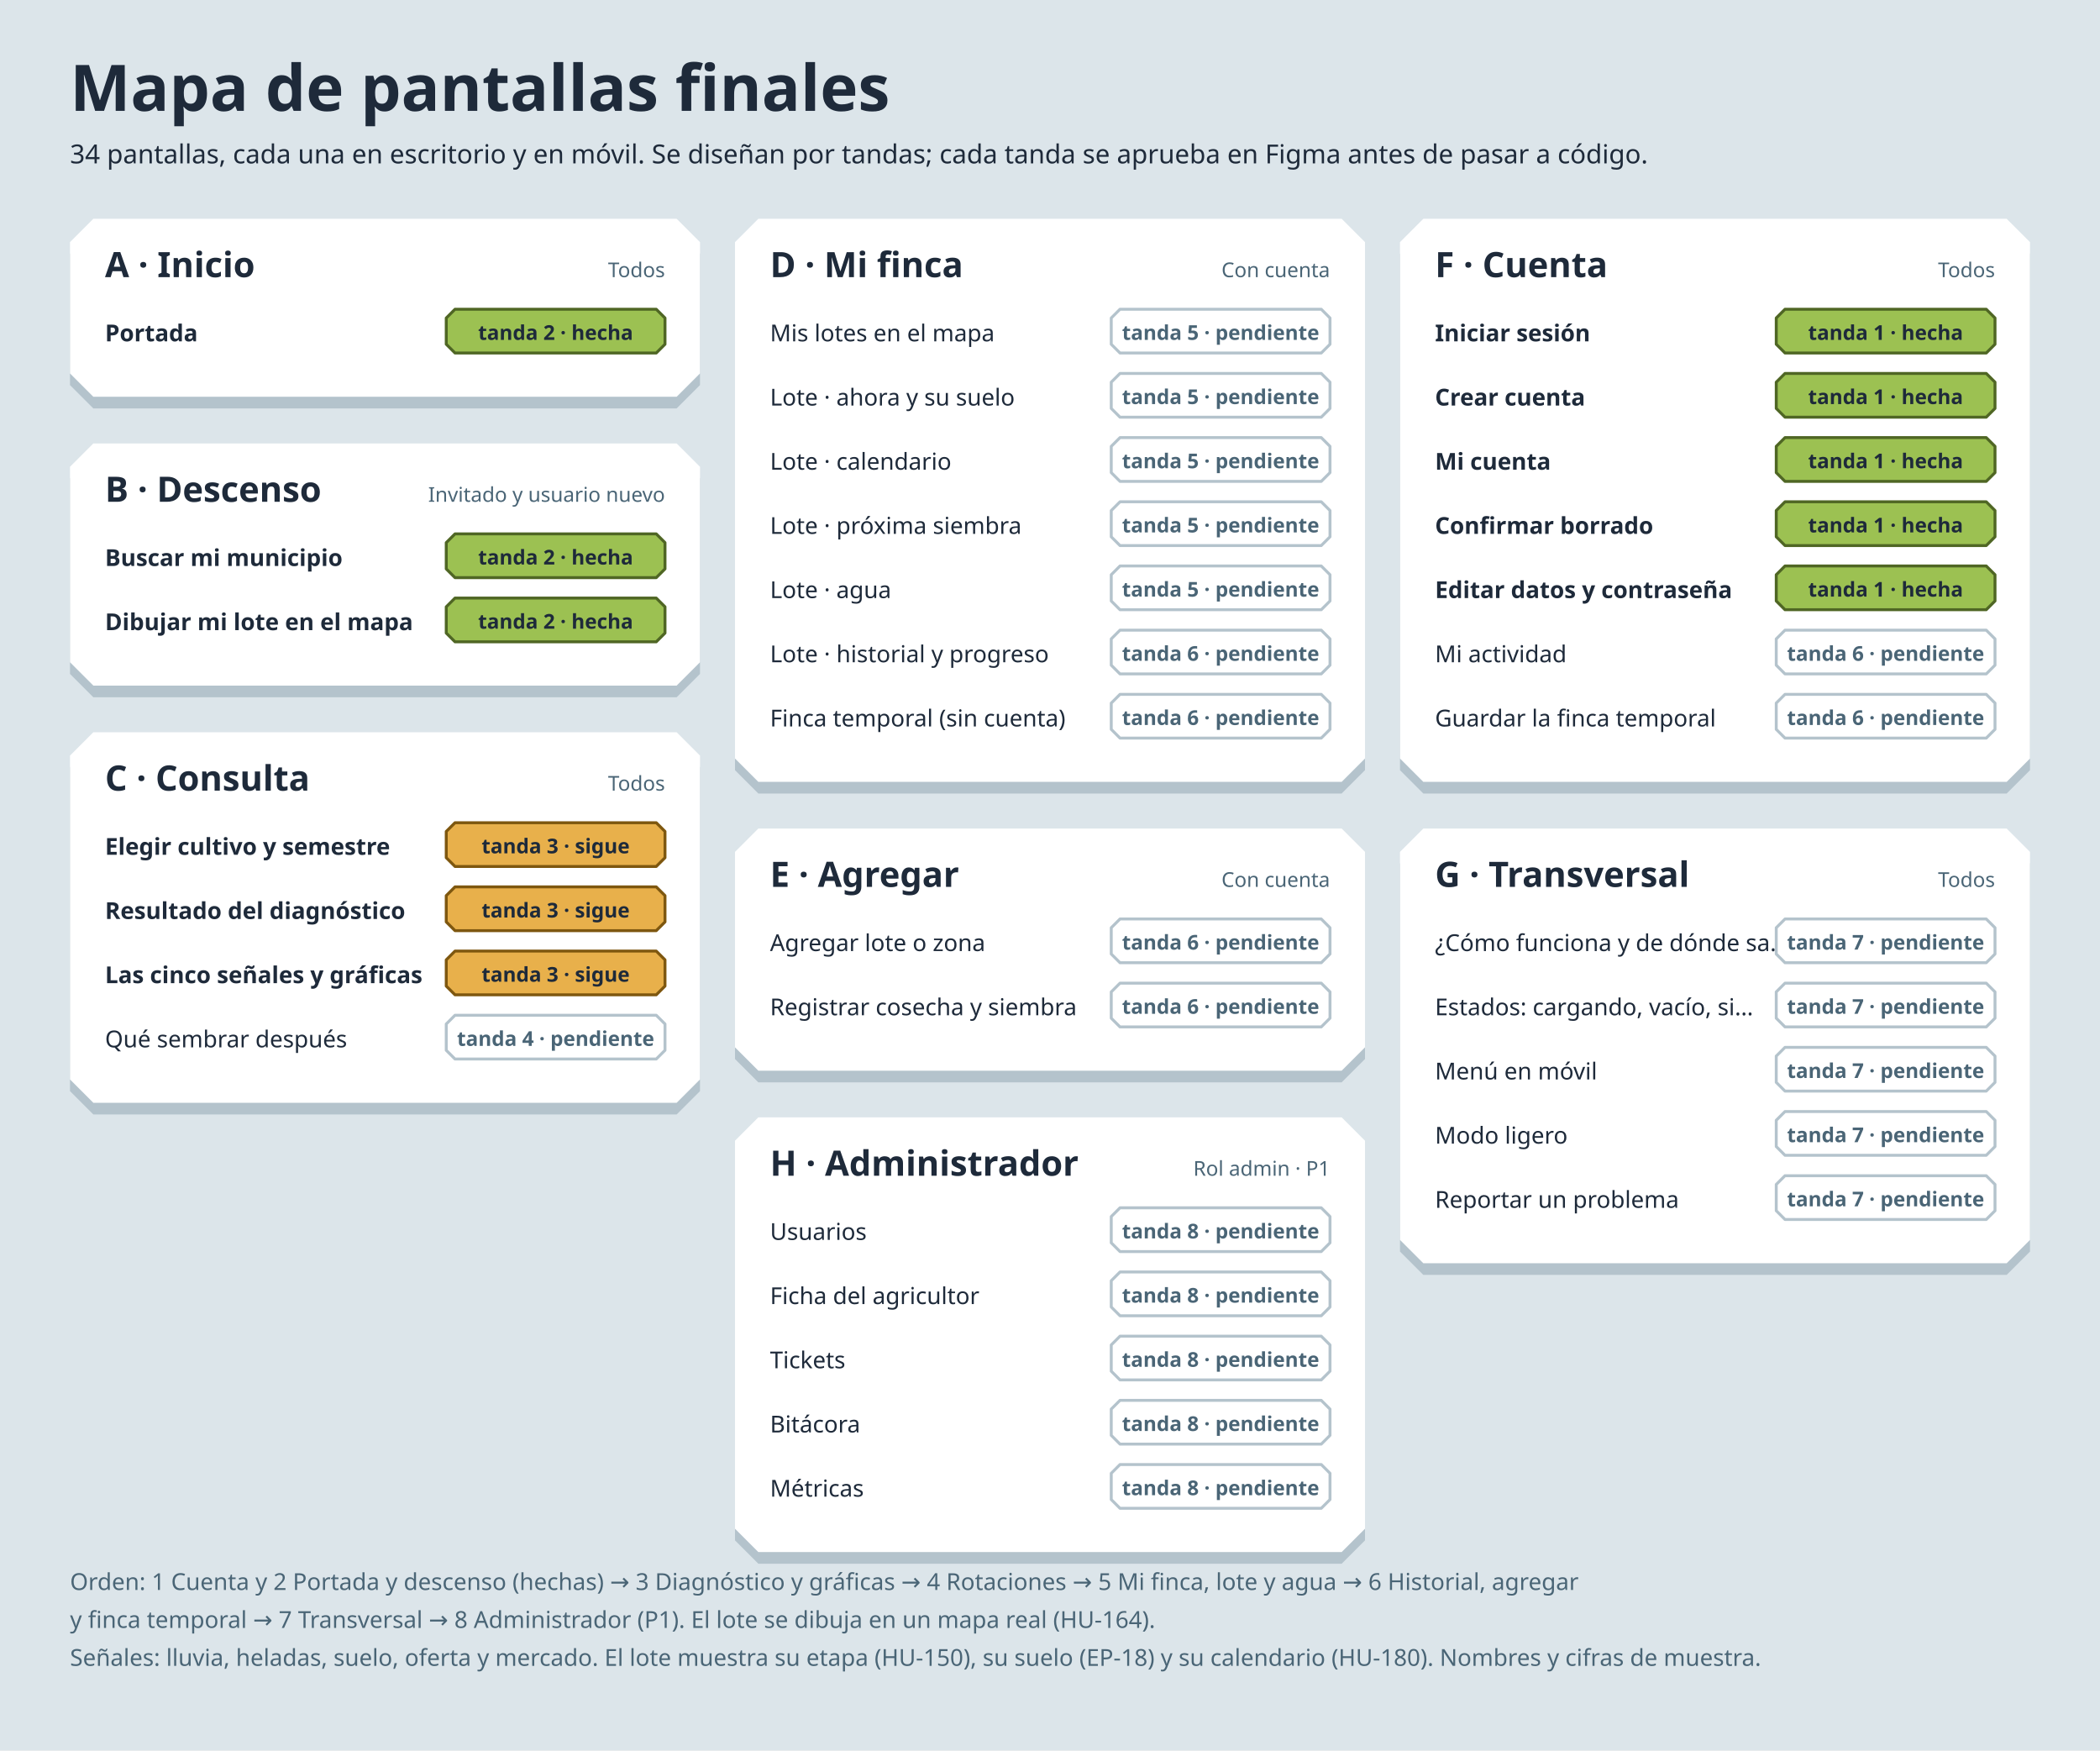
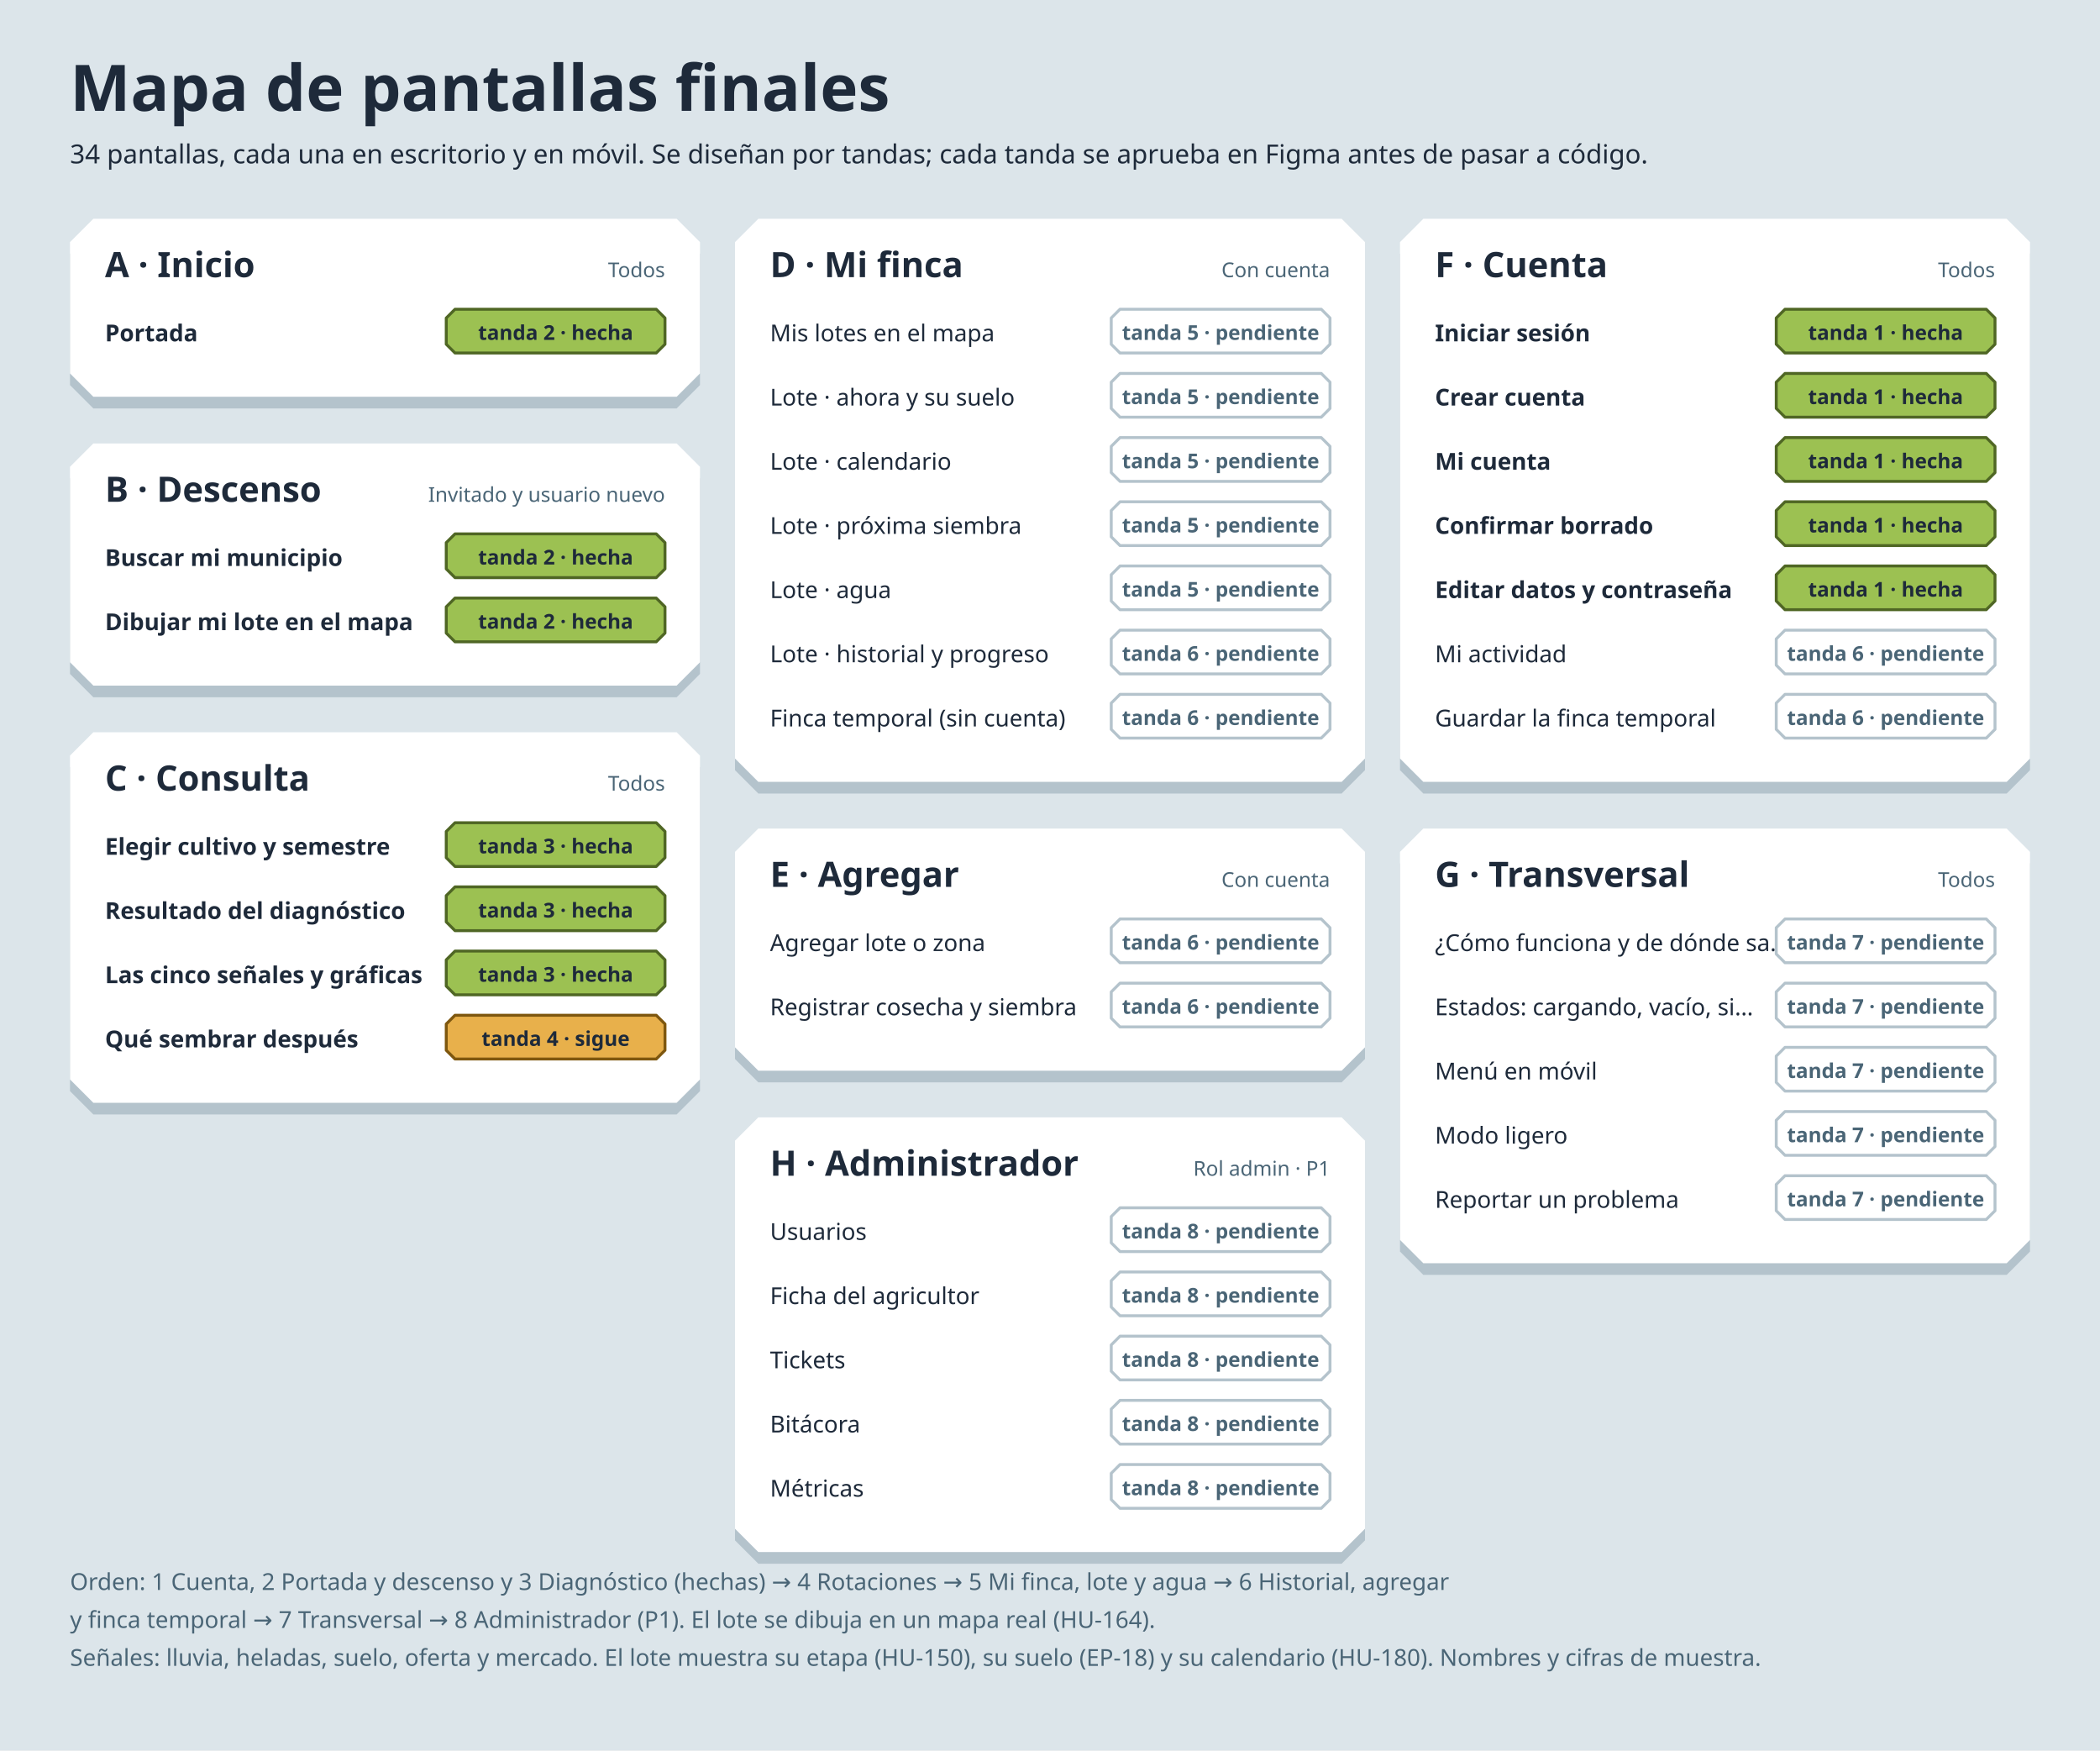
<svg xmlns="http://www.w3.org/2000/svg" width="1440" height="1200" viewBox="0 0 1440 1200">
  <rect width="1440" height="1200" fill="#DCE5EA" />
  <text x="48" y="76" font-family="Fredoka" font-weight="600" font-size="44" fill="#1E2A3A" text-anchor="start">Mapa de pantallas finales</text>
  <text x="48" y="112" font-family="Atkinson Hyperlegible" font-weight="400" font-size="18" fill="#1E2A3A" text-anchor="start">34 pantallas, cada una en escritorio y en móvil. Se diseñan por tandas; cada tanda se aprueba en Figma antes de pasar a código.</text>
  <g id="inicio" transform="translate(48 150)">
    <polygon points="16,8 416,8 432,24 432,114 416,130 16,130 0,114 0,24" fill="#B4C3CC" />
    <polygon points="16,0 416,0 432,16 432,106 416,122 16,122 0,106 0,16" fill="#FFFFFF" />
    <text x="24" y="40" font-family="Fredoka" font-weight="600" font-size="24" fill="#1E2A3A" text-anchor="start">A · Inicio</text>
    <text x="408" y="40" font-family="Atkinson Hyperlegible" font-weight="400" font-size="14" fill="#4A6576" text-anchor="end">Todos</text>
    <text x="24" y="84" font-family="Atkinson Hyperlegible" font-weight="700" font-size="16" fill="#1E2A3A" text-anchor="start">Portada</text>
    <polygon points="264,62 402,62 408,68 408,86 402,92 264,92 258,86 258,68" fill="#9CC152" stroke="#4F6624" stroke-width="2" stroke-linejoin="round" />
    <text x="333" y="83" font-family="Atkinson Hyperlegible" font-weight="700" font-size="14" fill="#1E2A3A" text-anchor="middle">tanda 2 · hecha</text>
  </g>
  <g id="descenso" transform="translate(48 304)">
    <polygon points="16,8 416,8 432,24 432,158 416,174 16,174 0,158 0,24" fill="#B4C3CC" />
    <polygon points="16,0 416,0 432,16 432,150 416,166 16,166 0,150 0,16" fill="#FFFFFF" />
    <text x="24" y="40" font-family="Fredoka" font-weight="600" font-size="24" fill="#1E2A3A" text-anchor="start">B · Descenso</text>
    <text x="408" y="40" font-family="Atkinson Hyperlegible" font-weight="400" font-size="14" fill="#4A6576" text-anchor="end">Invitado y usuario nuevo</text>
    <text x="24" y="84" font-family="Atkinson Hyperlegible" font-weight="700" font-size="16" fill="#1E2A3A" text-anchor="start">Buscar mi municipio</text>
    <polygon points="264,62 402,62 408,68 408,86 402,92 264,92 258,86 258,68" fill="#9CC152" stroke="#4F6624" stroke-width="2" stroke-linejoin="round" />
    <text x="333" y="83" font-family="Atkinson Hyperlegible" font-weight="700" font-size="14" fill="#1E2A3A" text-anchor="middle">tanda 2 · hecha</text>
    <text x="24" y="128" font-family="Atkinson Hyperlegible" font-weight="700" font-size="16" fill="#1E2A3A" text-anchor="start">Dibujar mi lote en el mapa</text>
    <polygon points="264,106 402,106 408,112 408,130 402,136 264,136 258,130 258,112" fill="#9CC152" stroke="#4F6624" stroke-width="2" stroke-linejoin="round" />
    <text x="333" y="127" font-family="Atkinson Hyperlegible" font-weight="700" font-size="14" fill="#1E2A3A" text-anchor="middle">tanda 2 · hecha</text>
  </g>
  <g id="consulta" transform="translate(48 502)">
    <polygon points="16,8 416,8 432,24 432,246 416,262 16,262 0,246 0,24" fill="#B4C3CC" />
    <polygon points="16,0 416,0 432,16 432,238 416,254 16,254 0,238 0,16" fill="#FFFFFF" />
    <text x="24" y="40" font-family="Fredoka" font-weight="600" font-size="24" fill="#1E2A3A" text-anchor="start">C · Consulta</text>
    <text x="408" y="40" font-family="Atkinson Hyperlegible" font-weight="400" font-size="14" fill="#4A6576" text-anchor="end">Todos</text>
    <text x="24" y="84" font-family="Atkinson Hyperlegible" font-weight="700" font-size="16" fill="#1E2A3A" text-anchor="start">Elegir cultivo y semestre</text>
-     <polygon points="264,62 402,62 408,68 408,86 402,92 264,92 258,86 258,68" fill="#E8B04B" stroke="#7E570F" stroke-width="2" stroke-linejoin="round" />
-     <text x="333" y="83" font-family="Atkinson Hyperlegible" font-weight="700" font-size="14" fill="#1E2A3A" text-anchor="middle">tanda 3 · sigue</text>
+     <polygon points="264,62 402,62 408,68 408,86 402,92 264,92 258,86 258,68" fill="#9CC152" stroke="#4F6624" stroke-width="2" stroke-linejoin="round" />
+     <text x="333" y="83" font-family="Atkinson Hyperlegible" font-weight="700" font-size="14" fill="#1E2A3A" text-anchor="middle">tanda 3 · hecha</text>
    <text x="24" y="128" font-family="Atkinson Hyperlegible" font-weight="700" font-size="16" fill="#1E2A3A" text-anchor="start">Resultado del diagnóstico</text>
-     <polygon points="264,106 402,106 408,112 408,130 402,136 264,136 258,130 258,112" fill="#E8B04B" stroke="#7E570F" stroke-width="2" stroke-linejoin="round" />
-     <text x="333" y="127" font-family="Atkinson Hyperlegible" font-weight="700" font-size="14" fill="#1E2A3A" text-anchor="middle">tanda 3 · sigue</text>
+     <polygon points="264,106 402,106 408,112 408,130 402,136 264,136 258,130 258,112" fill="#9CC152" stroke="#4F6624" stroke-width="2" stroke-linejoin="round" />
+     <text x="333" y="127" font-family="Atkinson Hyperlegible" font-weight="700" font-size="14" fill="#1E2A3A" text-anchor="middle">tanda 3 · hecha</text>
    <text x="24" y="172" font-family="Atkinson Hyperlegible" font-weight="700" font-size="16" fill="#1E2A3A" text-anchor="start">Las cinco señales y gráficas</text>
-     <polygon points="264,150 402,150 408,156 408,174 402,180 264,180 258,174 258,156" fill="#E8B04B" stroke="#7E570F" stroke-width="2" stroke-linejoin="round" />
-     <text x="333" y="171" font-family="Atkinson Hyperlegible" font-weight="700" font-size="14" fill="#1E2A3A" text-anchor="middle">tanda 3 · sigue</text>
-     <text x="24" y="216" font-family="Atkinson Hyperlegible" font-weight="400" font-size="16" fill="#1E2A3A" text-anchor="start">Qué sembrar después</text>
-     <polygon points="264,194 402,194 408,200 408,218 402,224 264,224 258,218 258,200" fill="#FFFFFF" stroke="#B4C3CC" stroke-width="2" stroke-linejoin="round" />
-     <text x="333" y="215" font-family="Atkinson Hyperlegible" font-weight="700" font-size="14" fill="#4A6576" text-anchor="middle">tanda 4 · pendiente</text>
+     <polygon points="264,150 402,150 408,156 408,174 402,180 264,180 258,174 258,156" fill="#9CC152" stroke="#4F6624" stroke-width="2" stroke-linejoin="round" />
+     <text x="333" y="171" font-family="Atkinson Hyperlegible" font-weight="700" font-size="14" fill="#1E2A3A" text-anchor="middle">tanda 3 · hecha</text>
+     <text x="24" y="216" font-family="Atkinson Hyperlegible" font-weight="700" font-size="16" fill="#1E2A3A" text-anchor="start">Qué sembrar después</text>
+     <polygon points="264,194 402,194 408,200 408,218 402,224 264,224 258,218 258,200" fill="#E8B04B" stroke="#7E570F" stroke-width="2" stroke-linejoin="round" />
+     <text x="333" y="215" font-family="Atkinson Hyperlegible" font-weight="700" font-size="14" fill="#1E2A3A" text-anchor="middle">tanda 4 · sigue</text>
  </g>
  <g id="mi-finca" transform="translate(504 150)">
    <polygon points="16,8 416,8 432,24 432,378 416,394 16,394 0,378 0,24" fill="#B4C3CC" />
    <polygon points="16,0 416,0 432,16 432,370 416,386 16,386 0,370 0,16" fill="#FFFFFF" />
    <text x="24" y="40" font-family="Fredoka" font-weight="600" font-size="24" fill="#1E2A3A" text-anchor="start">D · Mi finca</text>
    <text x="408" y="40" font-family="Atkinson Hyperlegible" font-weight="400" font-size="14" fill="#4A6576" text-anchor="end">Con cuenta</text>
    <text x="24" y="84" font-family="Atkinson Hyperlegible" font-weight="400" font-size="16" fill="#1E2A3A" text-anchor="start">Mis lotes en el mapa</text>
    <polygon points="264,62 402,62 408,68 408,86 402,92 264,92 258,86 258,68" fill="#FFFFFF" stroke="#B4C3CC" stroke-width="2" stroke-linejoin="round" />
    <text x="333" y="83" font-family="Atkinson Hyperlegible" font-weight="700" font-size="14" fill="#4A6576" text-anchor="middle">tanda 5 · pendiente</text>
    <text x="24" y="128" font-family="Atkinson Hyperlegible" font-weight="400" font-size="16" fill="#1E2A3A" text-anchor="start">Lote · ahora y su suelo</text>
    <polygon points="264,106 402,106 408,112 408,130 402,136 264,136 258,130 258,112" fill="#FFFFFF" stroke="#B4C3CC" stroke-width="2" stroke-linejoin="round" />
    <text x="333" y="127" font-family="Atkinson Hyperlegible" font-weight="700" font-size="14" fill="#4A6576" text-anchor="middle">tanda 5 · pendiente</text>
    <text x="24" y="172" font-family="Atkinson Hyperlegible" font-weight="400" font-size="16" fill="#1E2A3A" text-anchor="start">Lote · calendario</text>
    <polygon points="264,150 402,150 408,156 408,174 402,180 264,180 258,174 258,156" fill="#FFFFFF" stroke="#B4C3CC" stroke-width="2" stroke-linejoin="round" />
    <text x="333" y="171" font-family="Atkinson Hyperlegible" font-weight="700" font-size="14" fill="#4A6576" text-anchor="middle">tanda 5 · pendiente</text>
    <text x="24" y="216" font-family="Atkinson Hyperlegible" font-weight="400" font-size="16" fill="#1E2A3A" text-anchor="start">Lote · próxima siembra</text>
    <polygon points="264,194 402,194 408,200 408,218 402,224 264,224 258,218 258,200" fill="#FFFFFF" stroke="#B4C3CC" stroke-width="2" stroke-linejoin="round" />
    <text x="333" y="215" font-family="Atkinson Hyperlegible" font-weight="700" font-size="14" fill="#4A6576" text-anchor="middle">tanda 5 · pendiente</text>
    <text x="24" y="260" font-family="Atkinson Hyperlegible" font-weight="400" font-size="16" fill="#1E2A3A" text-anchor="start">Lote · agua</text>
    <polygon points="264,238 402,238 408,244 408,262 402,268 264,268 258,262 258,244" fill="#FFFFFF" stroke="#B4C3CC" stroke-width="2" stroke-linejoin="round" />
    <text x="333" y="259" font-family="Atkinson Hyperlegible" font-weight="700" font-size="14" fill="#4A6576" text-anchor="middle">tanda 5 · pendiente</text>
    <text x="24" y="304" font-family="Atkinson Hyperlegible" font-weight="400" font-size="16" fill="#1E2A3A" text-anchor="start">Lote · historial y progreso</text>
    <polygon points="264,282 402,282 408,288 408,306 402,312 264,312 258,306 258,288" fill="#FFFFFF" stroke="#B4C3CC" stroke-width="2" stroke-linejoin="round" />
    <text x="333" y="303" font-family="Atkinson Hyperlegible" font-weight="700" font-size="14" fill="#4A6576" text-anchor="middle">tanda 6 · pendiente</text>
    <text x="24" y="348" font-family="Atkinson Hyperlegible" font-weight="400" font-size="16" fill="#1E2A3A" text-anchor="start">Finca temporal (sin cuenta)</text>
    <polygon points="264,326 402,326 408,332 408,350 402,356 264,356 258,350 258,332" fill="#FFFFFF" stroke="#B4C3CC" stroke-width="2" stroke-linejoin="round" />
    <text x="333" y="347" font-family="Atkinson Hyperlegible" font-weight="700" font-size="14" fill="#4A6576" text-anchor="middle">tanda 6 · pendiente</text>
  </g>
  <g id="agregar" transform="translate(504 568)">
    <polygon points="16,8 416,8 432,24 432,158 416,174 16,174 0,158 0,24" fill="#B4C3CC" />
    <polygon points="16,0 416,0 432,16 432,150 416,166 16,166 0,150 0,16" fill="#FFFFFF" />
    <text x="24" y="40" font-family="Fredoka" font-weight="600" font-size="24" fill="#1E2A3A" text-anchor="start">E · Agregar</text>
    <text x="408" y="40" font-family="Atkinson Hyperlegible" font-weight="400" font-size="14" fill="#4A6576" text-anchor="end">Con cuenta</text>
    <text x="24" y="84" font-family="Atkinson Hyperlegible" font-weight="400" font-size="16" fill="#1E2A3A" text-anchor="start">Agregar lote o zona</text>
    <polygon points="264,62 402,62 408,68 408,86 402,92 264,92 258,86 258,68" fill="#FFFFFF" stroke="#B4C3CC" stroke-width="2" stroke-linejoin="round" />
    <text x="333" y="83" font-family="Atkinson Hyperlegible" font-weight="700" font-size="14" fill="#4A6576" text-anchor="middle">tanda 6 · pendiente</text>
    <text x="24" y="128" font-family="Atkinson Hyperlegible" font-weight="400" font-size="16" fill="#1E2A3A" text-anchor="start">Registrar cosecha y siembra</text>
    <polygon points="264,106 402,106 408,112 408,130 402,136 264,136 258,130 258,112" fill="#FFFFFF" stroke="#B4C3CC" stroke-width="2" stroke-linejoin="round" />
    <text x="333" y="127" font-family="Atkinson Hyperlegible" font-weight="700" font-size="14" fill="#4A6576" text-anchor="middle">tanda 6 · pendiente</text>
  </g>
  <g id="administrador" transform="translate(504 766)">
    <polygon points="16,8 416,8 432,24 432,290 416,306 16,306 0,290 0,24" fill="#B4C3CC" />
    <polygon points="16,0 416,0 432,16 432,282 416,298 16,298 0,282 0,16" fill="#FFFFFF" />
    <text x="24" y="40" font-family="Fredoka" font-weight="600" font-size="24" fill="#1E2A3A" text-anchor="start">H · Administrador</text>
    <text x="408" y="40" font-family="Atkinson Hyperlegible" font-weight="400" font-size="14" fill="#4A6576" text-anchor="end">Rol admin · P1</text>
    <text x="24" y="84" font-family="Atkinson Hyperlegible" font-weight="400" font-size="16" fill="#1E2A3A" text-anchor="start">Usuarios</text>
    <polygon points="264,62 402,62 408,68 408,86 402,92 264,92 258,86 258,68" fill="#FFFFFF" stroke="#B4C3CC" stroke-width="2" stroke-linejoin="round" />
    <text x="333" y="83" font-family="Atkinson Hyperlegible" font-weight="700" font-size="14" fill="#4A6576" text-anchor="middle">tanda 8 · pendiente</text>
    <text x="24" y="128" font-family="Atkinson Hyperlegible" font-weight="400" font-size="16" fill="#1E2A3A" text-anchor="start">Ficha del agricultor</text>
    <polygon points="264,106 402,106 408,112 408,130 402,136 264,136 258,130 258,112" fill="#FFFFFF" stroke="#B4C3CC" stroke-width="2" stroke-linejoin="round" />
    <text x="333" y="127" font-family="Atkinson Hyperlegible" font-weight="700" font-size="14" fill="#4A6576" text-anchor="middle">tanda 8 · pendiente</text>
    <text x="24" y="172" font-family="Atkinson Hyperlegible" font-weight="400" font-size="16" fill="#1E2A3A" text-anchor="start">Tickets</text>
    <polygon points="264,150 402,150 408,156 408,174 402,180 264,180 258,174 258,156" fill="#FFFFFF" stroke="#B4C3CC" stroke-width="2" stroke-linejoin="round" />
    <text x="333" y="171" font-family="Atkinson Hyperlegible" font-weight="700" font-size="14" fill="#4A6576" text-anchor="middle">tanda 8 · pendiente</text>
    <text x="24" y="216" font-family="Atkinson Hyperlegible" font-weight="400" font-size="16" fill="#1E2A3A" text-anchor="start">Bitácora</text>
    <polygon points="264,194 402,194 408,200 408,218 402,224 264,224 258,218 258,200" fill="#FFFFFF" stroke="#B4C3CC" stroke-width="2" stroke-linejoin="round" />
    <text x="333" y="215" font-family="Atkinson Hyperlegible" font-weight="700" font-size="14" fill="#4A6576" text-anchor="middle">tanda 8 · pendiente</text>
    <text x="24" y="260" font-family="Atkinson Hyperlegible" font-weight="400" font-size="16" fill="#1E2A3A" text-anchor="start">Métricas</text>
    <polygon points="264,238 402,238 408,244 408,262 402,268 264,268 258,262 258,244" fill="#FFFFFF" stroke="#B4C3CC" stroke-width="2" stroke-linejoin="round" />
    <text x="333" y="259" font-family="Atkinson Hyperlegible" font-weight="700" font-size="14" fill="#4A6576" text-anchor="middle">tanda 8 · pendiente</text>
  </g>
  <g id="cuenta" transform="translate(960 150)">
    <polygon points="16,8 416,8 432,24 432,378 416,394 16,394 0,378 0,24" fill="#B4C3CC" />
    <polygon points="16,0 416,0 432,16 432,370 416,386 16,386 0,370 0,16" fill="#FFFFFF" />
    <text x="24" y="40" font-family="Fredoka" font-weight="600" font-size="24" fill="#1E2A3A" text-anchor="start">F · Cuenta</text>
    <text x="408" y="40" font-family="Atkinson Hyperlegible" font-weight="400" font-size="14" fill="#4A6576" text-anchor="end">Todos</text>
    <text x="24" y="84" font-family="Atkinson Hyperlegible" font-weight="700" font-size="16" fill="#1E2A3A" text-anchor="start">Iniciar sesión</text>
    <polygon points="264,62 402,62 408,68 408,86 402,92 264,92 258,86 258,68" fill="#9CC152" stroke="#4F6624" stroke-width="2" stroke-linejoin="round" />
    <text x="333" y="83" font-family="Atkinson Hyperlegible" font-weight="700" font-size="14" fill="#1E2A3A" text-anchor="middle">tanda 1 · hecha</text>
    <text x="24" y="128" font-family="Atkinson Hyperlegible" font-weight="700" font-size="16" fill="#1E2A3A" text-anchor="start">Crear cuenta</text>
    <polygon points="264,106 402,106 408,112 408,130 402,136 264,136 258,130 258,112" fill="#9CC152" stroke="#4F6624" stroke-width="2" stroke-linejoin="round" />
    <text x="333" y="127" font-family="Atkinson Hyperlegible" font-weight="700" font-size="14" fill="#1E2A3A" text-anchor="middle">tanda 1 · hecha</text>
    <text x="24" y="172" font-family="Atkinson Hyperlegible" font-weight="700" font-size="16" fill="#1E2A3A" text-anchor="start">Mi cuenta</text>
    <polygon points="264,150 402,150 408,156 408,174 402,180 264,180 258,174 258,156" fill="#9CC152" stroke="#4F6624" stroke-width="2" stroke-linejoin="round" />
    <text x="333" y="171" font-family="Atkinson Hyperlegible" font-weight="700" font-size="14" fill="#1E2A3A" text-anchor="middle">tanda 1 · hecha</text>
    <text x="24" y="216" font-family="Atkinson Hyperlegible" font-weight="700" font-size="16" fill="#1E2A3A" text-anchor="start">Confirmar borrado</text>
    <polygon points="264,194 402,194 408,200 408,218 402,224 264,224 258,218 258,200" fill="#9CC152" stroke="#4F6624" stroke-width="2" stroke-linejoin="round" />
    <text x="333" y="215" font-family="Atkinson Hyperlegible" font-weight="700" font-size="14" fill="#1E2A3A" text-anchor="middle">tanda 1 · hecha</text>
    <text x="24" y="260" font-family="Atkinson Hyperlegible" font-weight="700" font-size="16" fill="#1E2A3A" text-anchor="start">Editar datos y contraseña</text>
    <polygon points="264,238 402,238 408,244 408,262 402,268 264,268 258,262 258,244" fill="#9CC152" stroke="#4F6624" stroke-width="2" stroke-linejoin="round" />
    <text x="333" y="259" font-family="Atkinson Hyperlegible" font-weight="700" font-size="14" fill="#1E2A3A" text-anchor="middle">tanda 1 · hecha</text>
    <text x="24" y="304" font-family="Atkinson Hyperlegible" font-weight="400" font-size="16" fill="#1E2A3A" text-anchor="start">Mi actividad</text>
    <polygon points="264,282 402,282 408,288 408,306 402,312 264,312 258,306 258,288" fill="#FFFFFF" stroke="#B4C3CC" stroke-width="2" stroke-linejoin="round" />
    <text x="333" y="303" font-family="Atkinson Hyperlegible" font-weight="700" font-size="14" fill="#4A6576" text-anchor="middle">tanda 6 · pendiente</text>
    <text x="24" y="348" font-family="Atkinson Hyperlegible" font-weight="400" font-size="16" fill="#1E2A3A" text-anchor="start">Guardar la finca temporal</text>
    <polygon points="264,326 402,326 408,332 408,350 402,356 264,356 258,350 258,332" fill="#FFFFFF" stroke="#B4C3CC" stroke-width="2" stroke-linejoin="round" />
    <text x="333" y="347" font-family="Atkinson Hyperlegible" font-weight="700" font-size="14" fill="#4A6576" text-anchor="middle">tanda 6 · pendiente</text>
  </g>
  <g id="transversal" transform="translate(960 568)">
    <polygon points="16,8 416,8 432,24 432,290 416,306 16,306 0,290 0,24" fill="#B4C3CC" />
    <polygon points="16,0 416,0 432,16 432,282 416,298 16,298 0,282 0,16" fill="#FFFFFF" />
    <text x="24" y="40" font-family="Fredoka" font-weight="600" font-size="24" fill="#1E2A3A" text-anchor="start">G · Transversal</text>
    <text x="408" y="40" font-family="Atkinson Hyperlegible" font-weight="400" font-size="14" fill="#4A6576" text-anchor="end">Todos</text>
    <text x="24" y="84" font-family="Atkinson Hyperlegible" font-weight="400" font-size="16" fill="#1E2A3A" text-anchor="start">¿Cómo funciona y de dónde sa…</text>
    <polygon points="264,62 402,62 408,68 408,86 402,92 264,92 258,86 258,68" fill="#FFFFFF" stroke="#B4C3CC" stroke-width="2" stroke-linejoin="round" />
    <text x="333" y="83" font-family="Atkinson Hyperlegible" font-weight="700" font-size="14" fill="#4A6576" text-anchor="middle">tanda 7 · pendiente</text>
    <text x="24" y="128" font-family="Atkinson Hyperlegible" font-weight="400" font-size="16" fill="#1E2A3A" text-anchor="start">Estados: cargando, vacío, si…</text>
    <polygon points="264,106 402,106 408,112 408,130 402,136 264,136 258,130 258,112" fill="#FFFFFF" stroke="#B4C3CC" stroke-width="2" stroke-linejoin="round" />
    <text x="333" y="127" font-family="Atkinson Hyperlegible" font-weight="700" font-size="14" fill="#4A6576" text-anchor="middle">tanda 7 · pendiente</text>
    <text x="24" y="172" font-family="Atkinson Hyperlegible" font-weight="400" font-size="16" fill="#1E2A3A" text-anchor="start">Menú en móvil</text>
    <polygon points="264,150 402,150 408,156 408,174 402,180 264,180 258,174 258,156" fill="#FFFFFF" stroke="#B4C3CC" stroke-width="2" stroke-linejoin="round" />
    <text x="333" y="171" font-family="Atkinson Hyperlegible" font-weight="700" font-size="14" fill="#4A6576" text-anchor="middle">tanda 7 · pendiente</text>
    <text x="24" y="216" font-family="Atkinson Hyperlegible" font-weight="400" font-size="16" fill="#1E2A3A" text-anchor="start">Modo ligero</text>
    <polygon points="264,194 402,194 408,200 408,218 402,224 264,224 258,218 258,200" fill="#FFFFFF" stroke="#B4C3CC" stroke-width="2" stroke-linejoin="round" />
    <text x="333" y="215" font-family="Atkinson Hyperlegible" font-weight="700" font-size="14" fill="#4A6576" text-anchor="middle">tanda 7 · pendiente</text>
    <text x="24" y="260" font-family="Atkinson Hyperlegible" font-weight="400" font-size="16" fill="#1E2A3A" text-anchor="start">Reportar un problema</text>
    <polygon points="264,238 402,238 408,244 408,262 402,268 264,268 258,262 258,244" fill="#FFFFFF" stroke="#B4C3CC" stroke-width="2" stroke-linejoin="round" />
    <text x="333" y="259" font-family="Atkinson Hyperlegible" font-weight="700" font-size="14" fill="#4A6576" text-anchor="middle">tanda 7 · pendiente</text>
  </g>
-   <text x="48" y="1090" font-family="Atkinson Hyperlegible" font-weight="400" font-size="16" fill="#4A6576" text-anchor="start">Orden: 1 Cuenta y 2 Portada y descenso (hechas) → 3 Diagnóstico y gráficas → 4 Rotaciones → 5 Mi finca, lote y agua → 6 Historial, agregar</text>
+   <text x="48" y="1090" font-family="Atkinson Hyperlegible" font-weight="400" font-size="16" fill="#4A6576" text-anchor="start">Orden: 1 Cuenta, 2 Portada y descenso y 3 Diagnóstico (hechas) → 4 Rotaciones → 5 Mi finca, lote y agua → 6 Historial, agregar</text>
  <text x="48" y="1116" font-family="Atkinson Hyperlegible" font-weight="400" font-size="16" fill="#4A6576" text-anchor="start">y finca temporal → 7 Transversal → 8 Administrador (P1). El lote se dibuja en un mapa real (HU-164).</text>
  <text x="48" y="1142" font-family="Atkinson Hyperlegible" font-weight="400" font-size="16" fill="#4A6576" text-anchor="start">Señales: lluvia, heladas, suelo, oferta y mercado. El lote muestra su etapa (HU-150), su suelo (EP-18) y su calendario (HU-180). Nombres y cifras de muestra.</text>
</svg>
